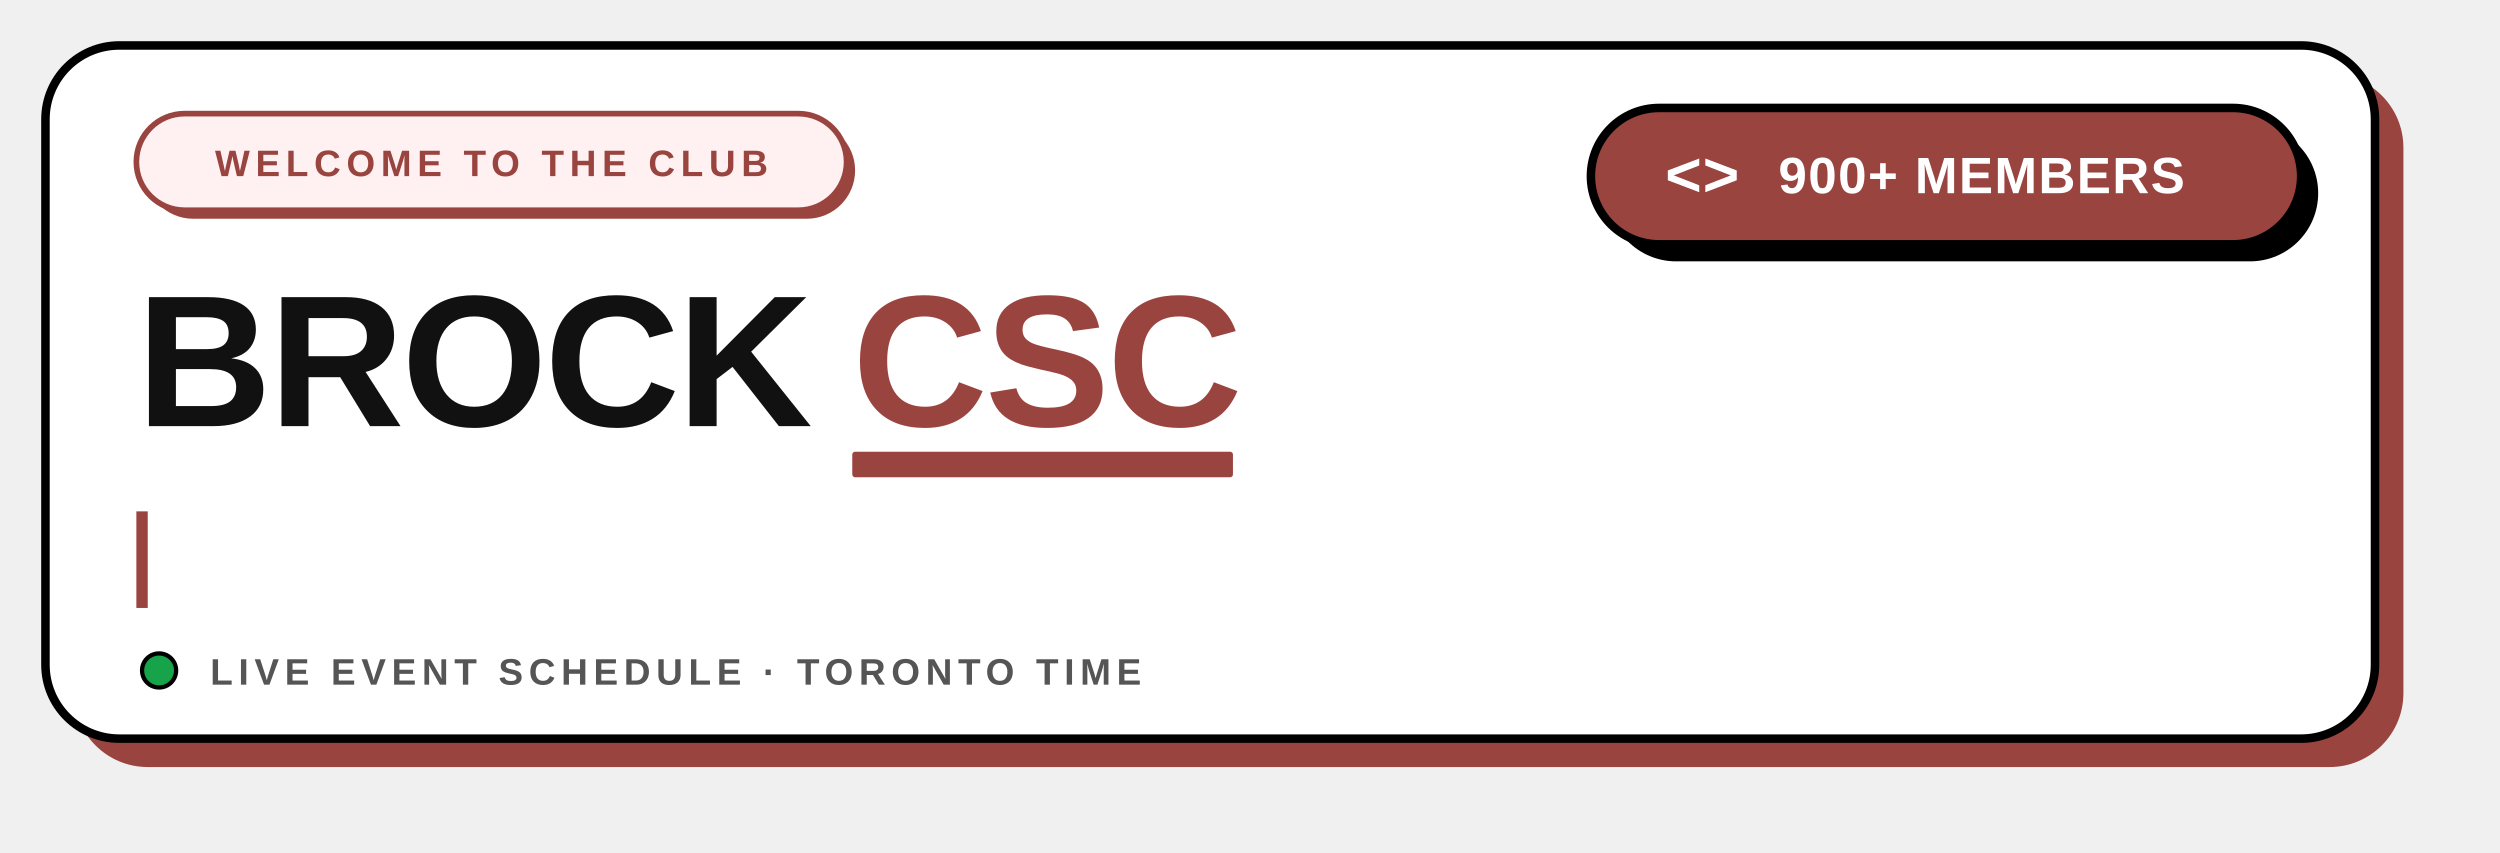
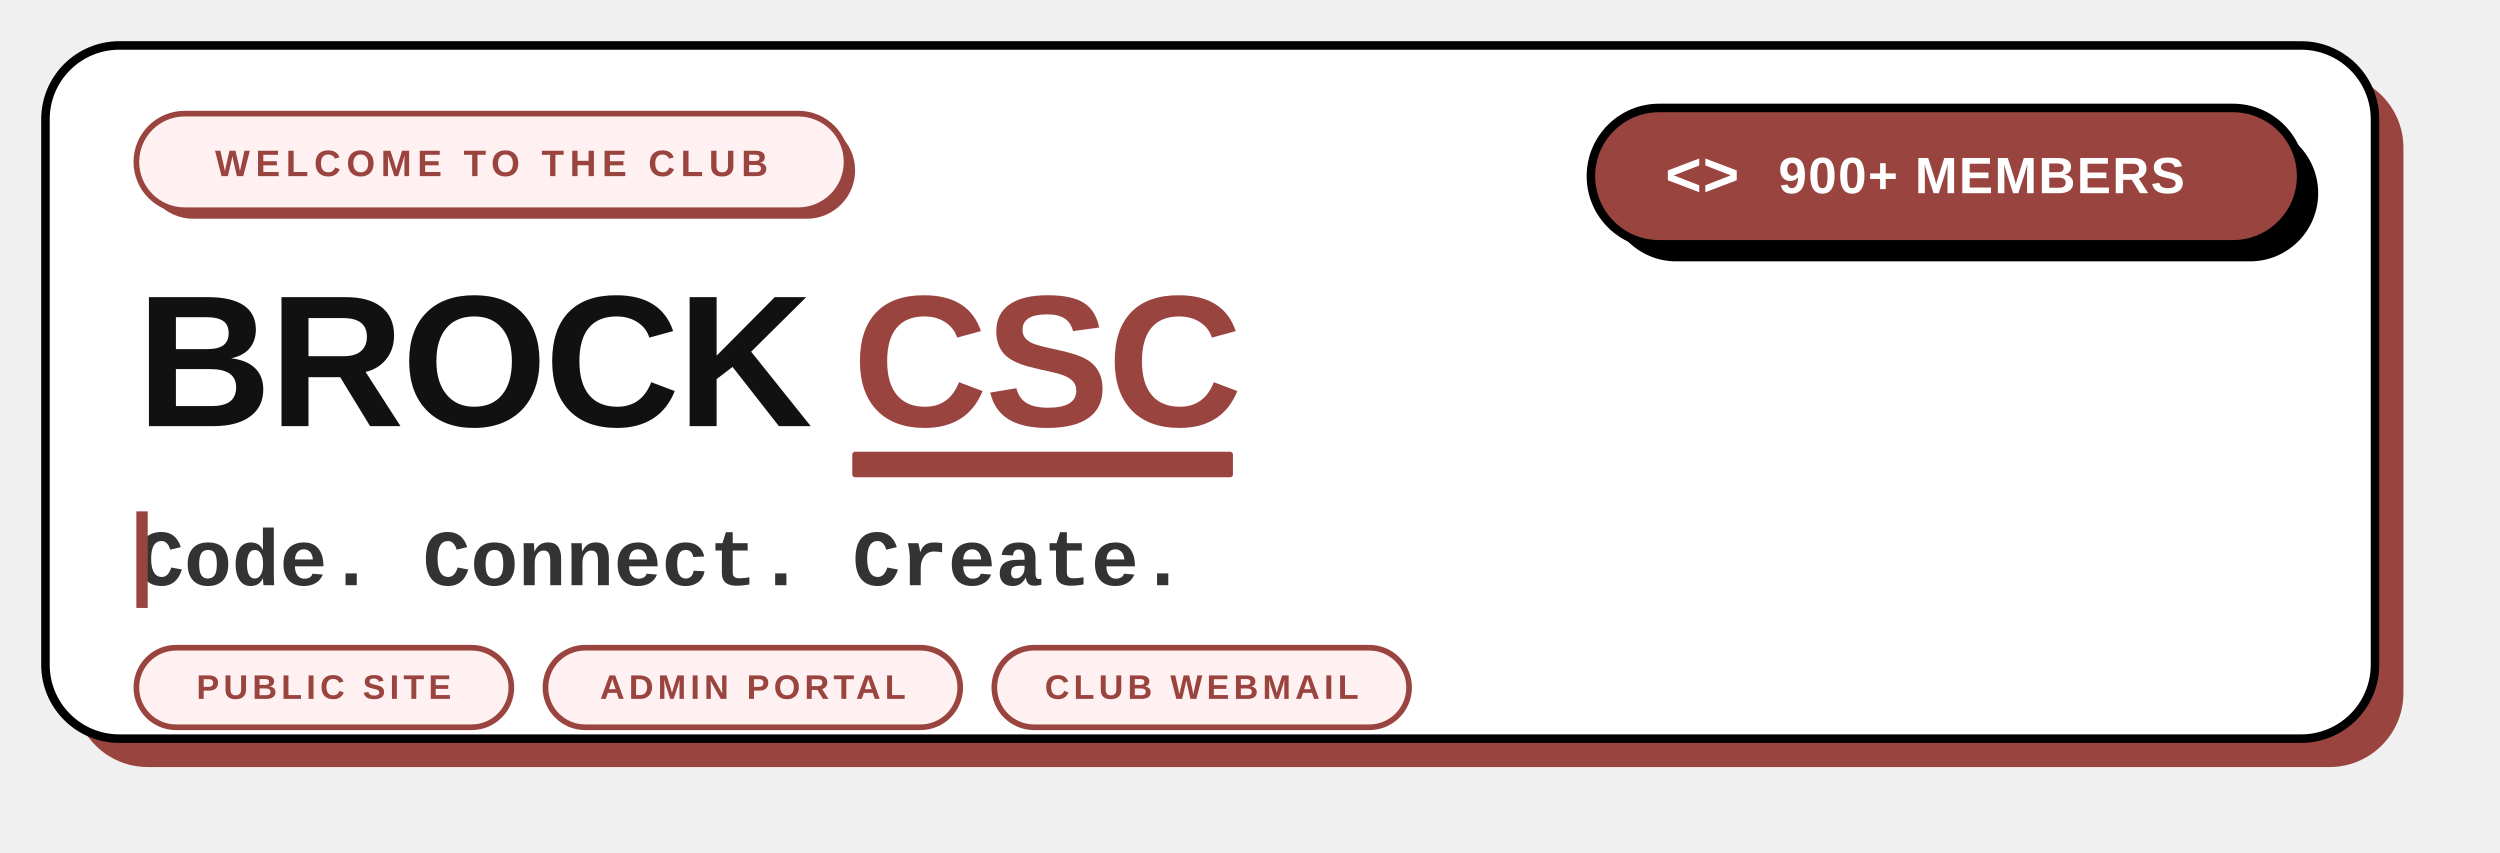
<svg xmlns="http://www.w3.org/2000/svg" viewBox="0 0 880 300" width="880" height="300" role="img" aria-label="Brock Computer Science Club — Code. Connect. Create.">
+   <style>
+     /* CSS animation rather than SMIL: SMIL cannot be switched off by a media
+        query, and this banner has to sit still for prefers-reduced-motion. */
+     .reveal { animation: reveal 1.9s cubic-bezier(0.4, 0, 0.2, 1) 0.4s both; }
+     .caret  { animation: caret 1.9s cubic-bezier(0.4, 0, 0.2, 1) 0.4s both,
+                          blink 1s step-end 2.3s infinite; }
+     .badge  { animation: bob 3.2s ease-in-out infinite; }
+ 
+     @keyframes reveal { from { transform: translateX(-392px); } to { transform: translateX(0); } }
+     @keyframes caret  { from { transform: translateX(0); }      to { transform: translateX(372px); } }
+     @keyframes blink  { 0%, 49% { opacity: 1; } 50%, 100% { opacity: 0; } }
+     @keyframes bob    { 0%, 100% { transform: translateY(0); } 50% { transform: translateY(-6px); } }
+ 
+     @media (prefers-reduced-motion: reduce) {
+       .reveal { animation: none; transform: translateX(0); }
+       .caret  { animation: none; opacity: 0; }
+       .badge  { animation: none; }
+     }
+   </style>
  <rect x="26" y="26" width="820" height="244" rx="26" fill="#9A4440" />
  <rect x="16" y="16" width="820" height="244" rx="26" fill="#ffffff" stroke="#000000" stroke-width="3" />
  <rect x="51" y="43" width="250" height="34" rx="17" fill="#9A4440" />
  <rect x="48" y="40" width="250" height="34" rx="17" fill="#fff1f1" stroke="#9A4440" stroke-width="2" />
  <text x="173" y="62" text-anchor="middle" font-family="'Helvetica Neue', Arial, sans-serif" font-size="13" font-weight="700" letter-spacing="2" fill="#9A4440">WELCOME TO THE CLUB</text>
-   <g>
-     <animateTransform attributeName="transform" type="translate" values="0 0; 0 -6; 0 0" keyTimes="0;0.5;1" dur="3s" repeatCount="indefinite" calcMode="spline" keySplines="0.45 0 0.55 1;0.45 0 0.55 1" />
+   <g class="badge">
    <rect x="566" y="44" width="250" height="48" rx="24" fill="#000000" />
    <rect x="560" y="38" width="250" height="48" rx="24" fill="#9A4440" stroke="#000000" stroke-width="3" />
    <text x="586" y="69" font-family="'Courier New', ui-monospace, monospace" font-size="22" font-weight="700" fill="#ffffff">&lt;&gt;</text>
    <text x="626" y="68" font-family="'Helvetica Neue', Arial, sans-serif" font-size="18" font-weight="700" letter-spacing="0.5" fill="#ffffff">900+ MEMBERS</text>
  </g>
  <text x="48" y="150" font-family="'Arial Black', 'Helvetica Neue', Arial, sans-serif" font-size="66" font-weight="900" letter-spacing="-1" fill="#111111">BROCK</text>
  <text x="300" y="150" font-family="'Arial Black', 'Helvetica Neue', Arial, sans-serif" font-size="66" font-weight="900" letter-spacing="-1" fill="#9A4440">CSC</text>
  <rect x="300" y="159" width="134" height="9" rx="1" fill="#9A4440" />
-   <clipPath id="tw">
-     <rect x="44" y="178" width="0" height="42">
-       <animate attributeName="width" from="0" to="380" dur="2s" begin="0.4s" fill="freeze" calcMode="spline" keyTimes="0;1" keySplines="0.4 0 0.2 1" />
-     </rect>
+   <clipPath id="typewriter">
+     <rect class="reveal" x="44" y="178" width="392" height="42" />
  </clipPath>
-   <g clip-path="url(#tw)">
+   <g clip-path="url(#typewriter)">
    <text x="48" y="206" font-family="'Courier New', ui-monospace, monospace" font-size="28" font-weight="700" fill="#333333">Code. Connect. Create.</text>
  </g>
-   <rect x="48" y="180" width="4" height="34" fill="#9A4440">
-     <animate attributeName="x" from="48" to="424" dur="2s" begin="0.4s" fill="freeze" calcMode="spline" keyTimes="0;1" keySplines="0.4 0 0.2 1" />
-     <animate attributeName="opacity" values="1;1;0;1" keyTimes="0;0.55;0.75;1" dur="1s" begin="2.4s" repeatCount="indefinite" />
-   </rect>
-   <circle cx="56" cy="236" r="6" fill="#16a34a" stroke="#000000" stroke-width="1.5">
-     <animate attributeName="r" values="5;8;5" dur="1.5s" repeatCount="indefinite" calcMode="spline" keyTimes="0;0.5;1" keySplines="0.45 0 0.55 1;0.45 0 0.55 1" />
-     <animate attributeName="opacity" values="1;0.55;1" dur="1.5s" repeatCount="indefinite" />
-   </circle>
-   <text x="74" y="241" font-family="'Helvetica Neue', Arial, sans-serif" font-size="13" font-weight="700" letter-spacing="2" fill="#555555">LIVE EVENT SCHEDULE · TORONTO TIME</text>
+   <rect class="caret" x="48" y="180" width="4" height="34" fill="#9A4440" />
+   <g font-family="'Helvetica Neue', Arial, sans-serif" font-size="12" font-weight="700" letter-spacing="1.5" fill="#9A4440">
+     <rect x="48" y="228" width="132" height="28" rx="14" fill="#fff1f1" stroke="#9A4440" stroke-width="2" />
+     <text x="114" y="246" text-anchor="middle">PUBLIC SITE</text>
+     <rect x="192" y="228" width="146" height="28" rx="14" fill="#fff1f1" stroke="#9A4440" stroke-width="2" />
+     <text x="265" y="246" text-anchor="middle">ADMIN PORTAL</text>
+     <rect x="350" y="228" width="146" height="28" rx="14" fill="#fff1f1" stroke="#9A4440" stroke-width="2" />
+     <text x="423" y="246" text-anchor="middle">CLUB WEBMAIL</text>
+   </g>
</svg>
